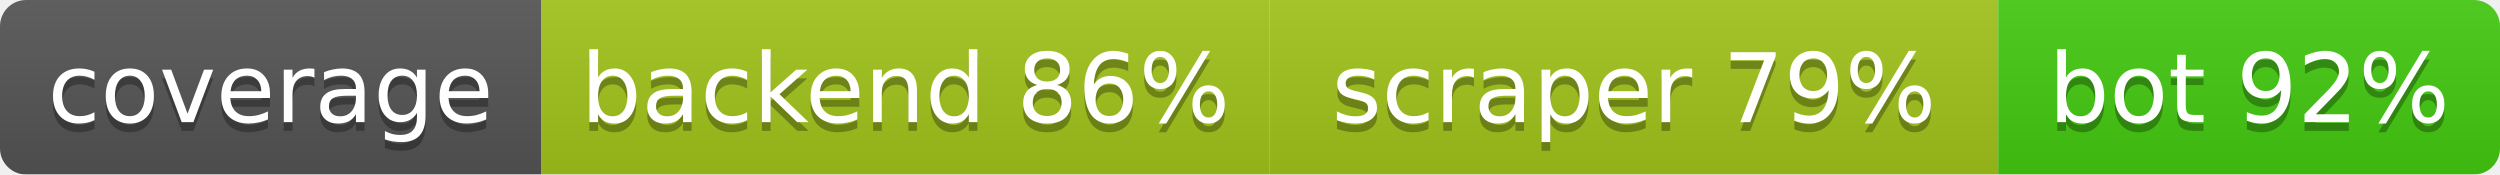
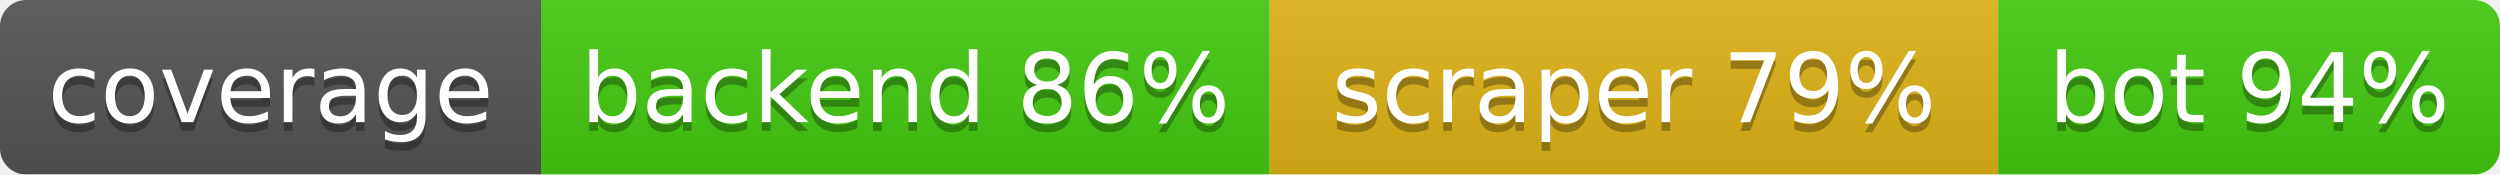
<svg xmlns="http://www.w3.org/2000/svg" width="286.5" height="20">
  <linearGradient id="b" x2="0" y2="100%">
    <stop offset="0" stop-color="#bbb" stop-opacity=".1" />
    <stop offset="1" stop-opacity=".1" />
  </linearGradient>
  <mask id="a">
    <rect width="286.5" height="20" rx="3" fill="#fff" />
  </mask>
  <g mask="url(#a)">
    <rect width="62.0" height="20" fill="#555" />
-     <rect x="62.0" width="83.5" height="20" fill="#a3c51c" />
-     <rect x="145.5" width="83.5" height="20" fill="#a3c51c" />
+     <rect x="62.0" width="83.5" height="20" fill="#4c1" />
+     <rect x="145.5" width="83.5" height="20" fill="#dfb317" />
    <rect x="229.0" width="57.5" height="20" fill="#4c1" />
    <rect width="286.5" height="20" fill="url(#b)" />
  </g>
  <g fill="#fff" text-anchor="middle" font-family="DejaVu Sans,Verdana,Geneva,sans-serif" font-size="11">
    <text x="31.0" y="15" fill="#010101" fill-opacity=".3">coverage</text>
    <text x="31.0" y="14">coverage</text>
    <text x="103.75" y="15" fill="#010101" fill-opacity=".3">backend 86%</text>
    <text x="103.75" y="14">backend 86%</text>
    <text x="187.25" y="15" fill="#010101" fill-opacity=".3">scraper 79%</text>
    <text x="187.25" y="14">scraper 79%</text>
-     <text x="257.75" y="15" fill="#010101" fill-opacity=".3">bot 92%</text>
-     <text x="257.75" y="14">bot 92%</text>
+     <text x="257.75" y="15" fill="#010101" fill-opacity=".3">bot 94%</text>
+     <text x="257.75" y="14">bot 94%</text>
  </g>
</svg>
